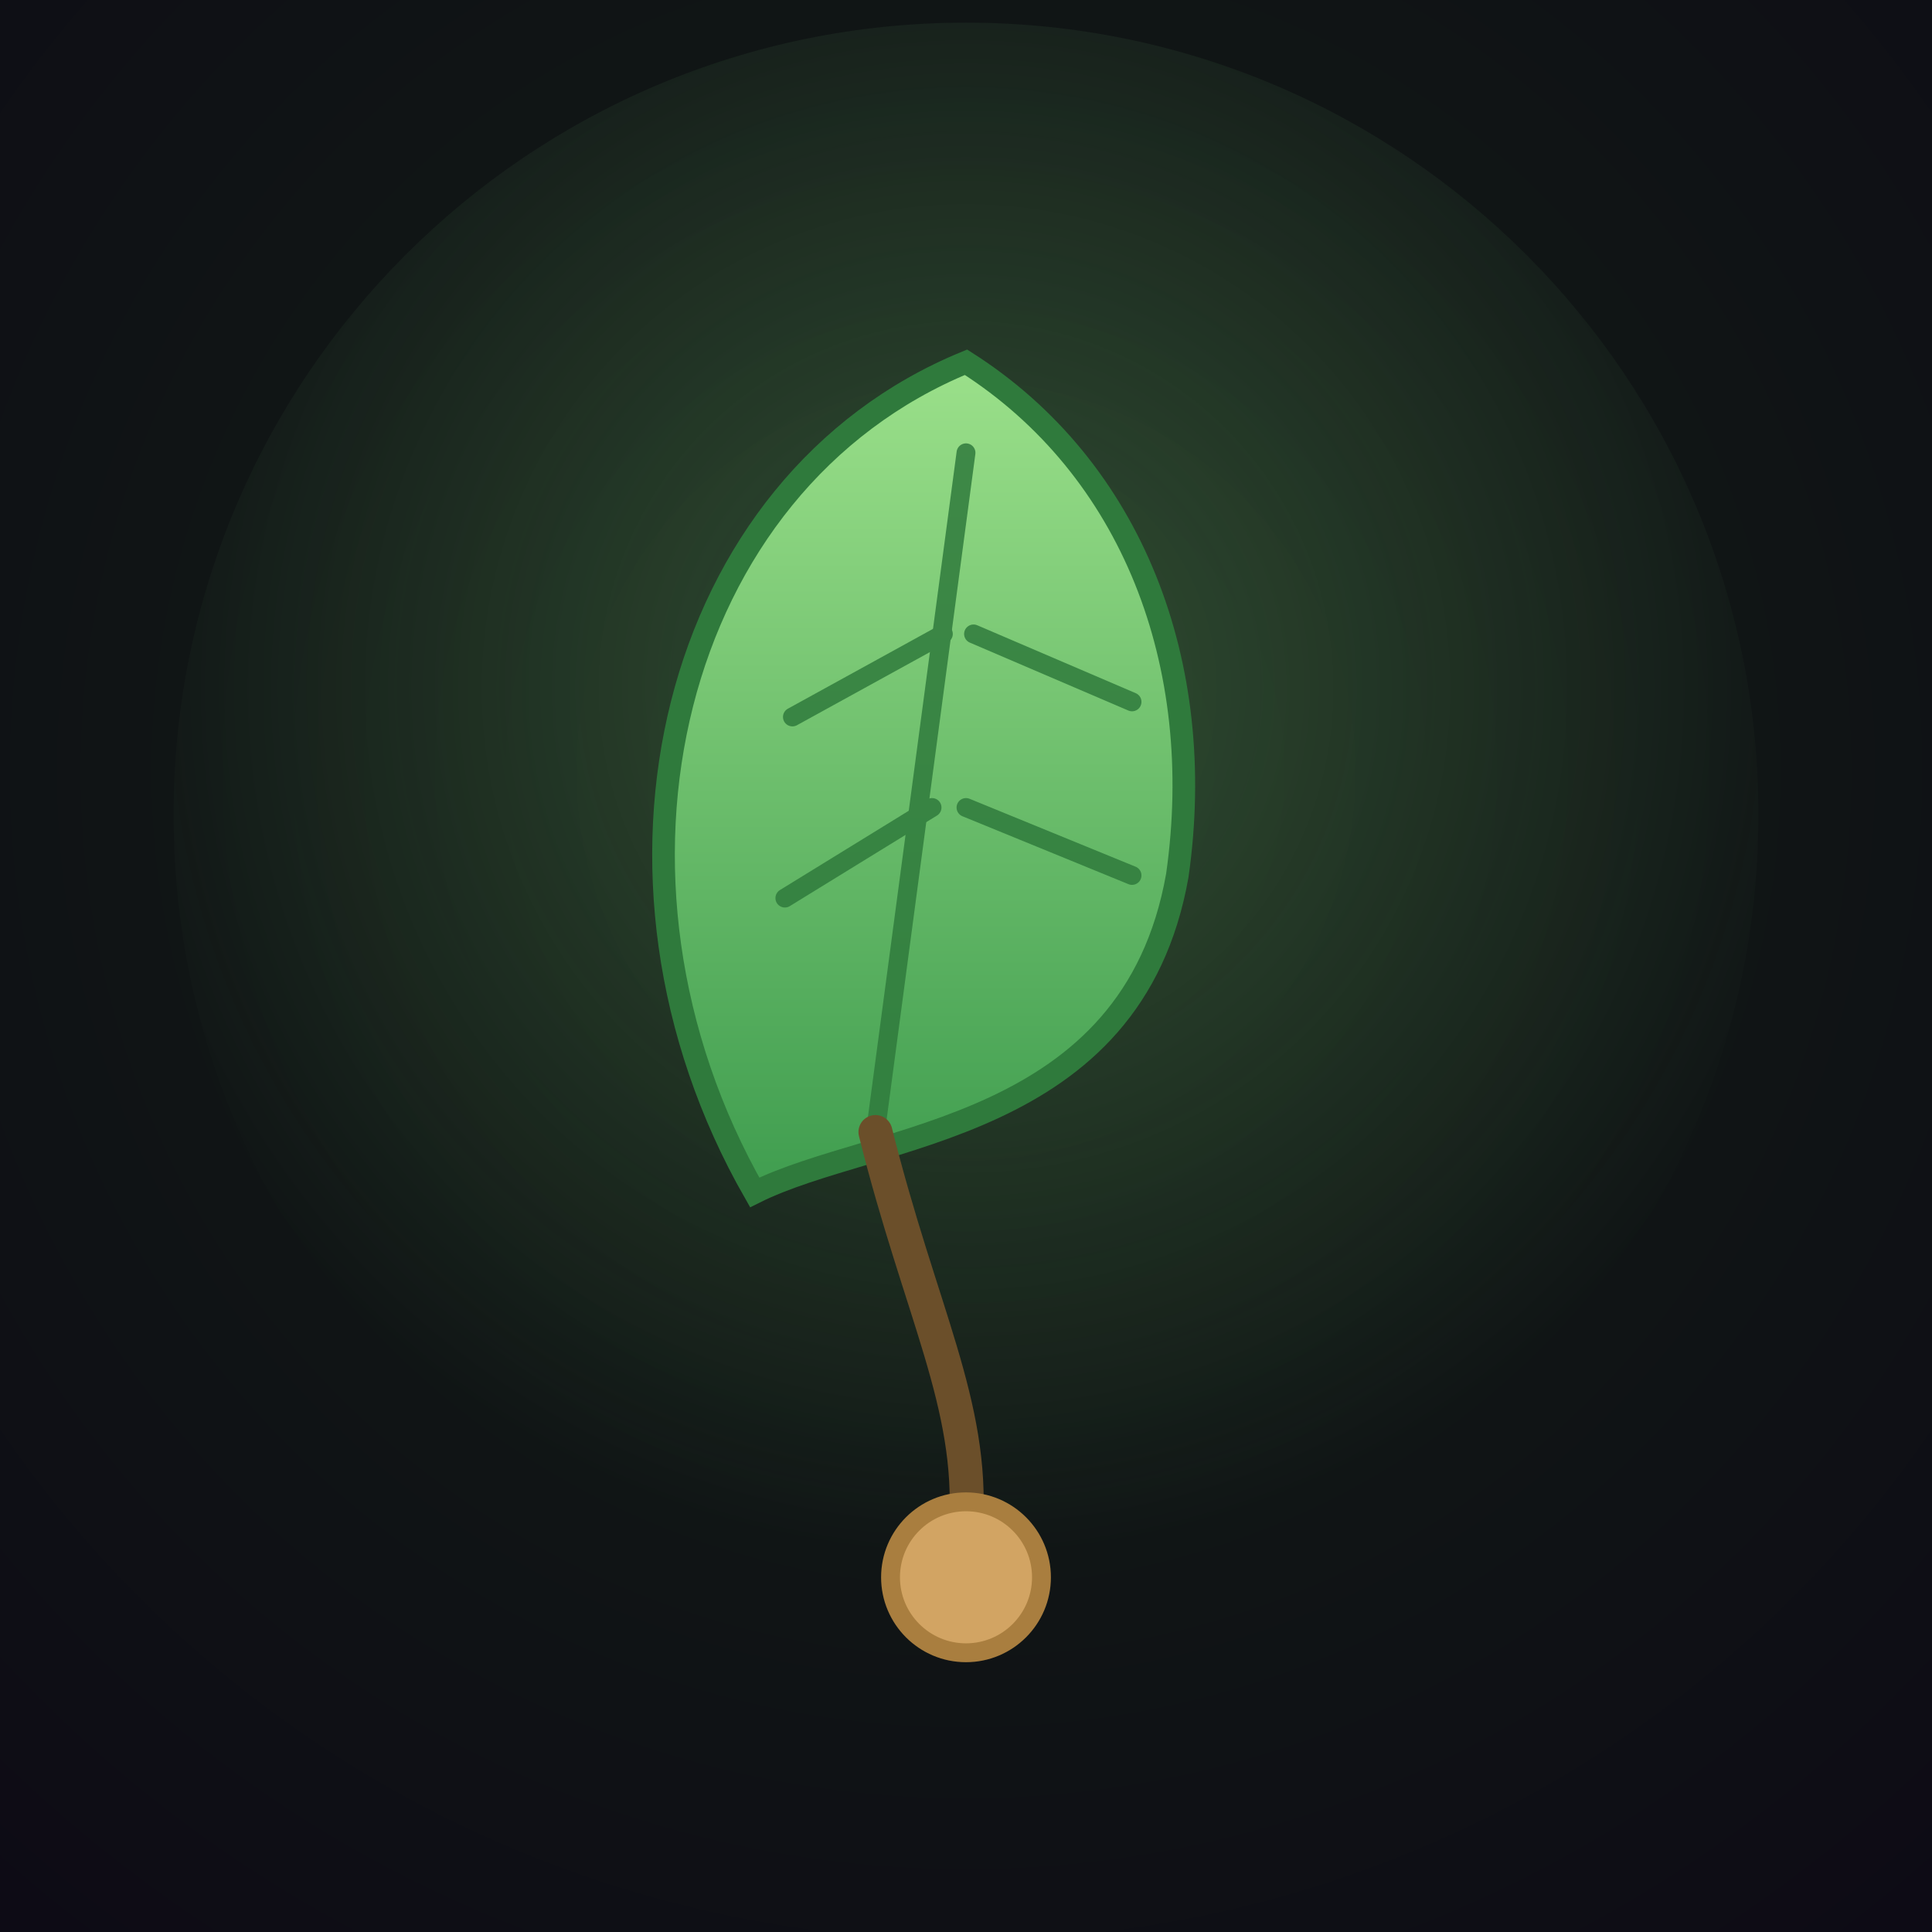
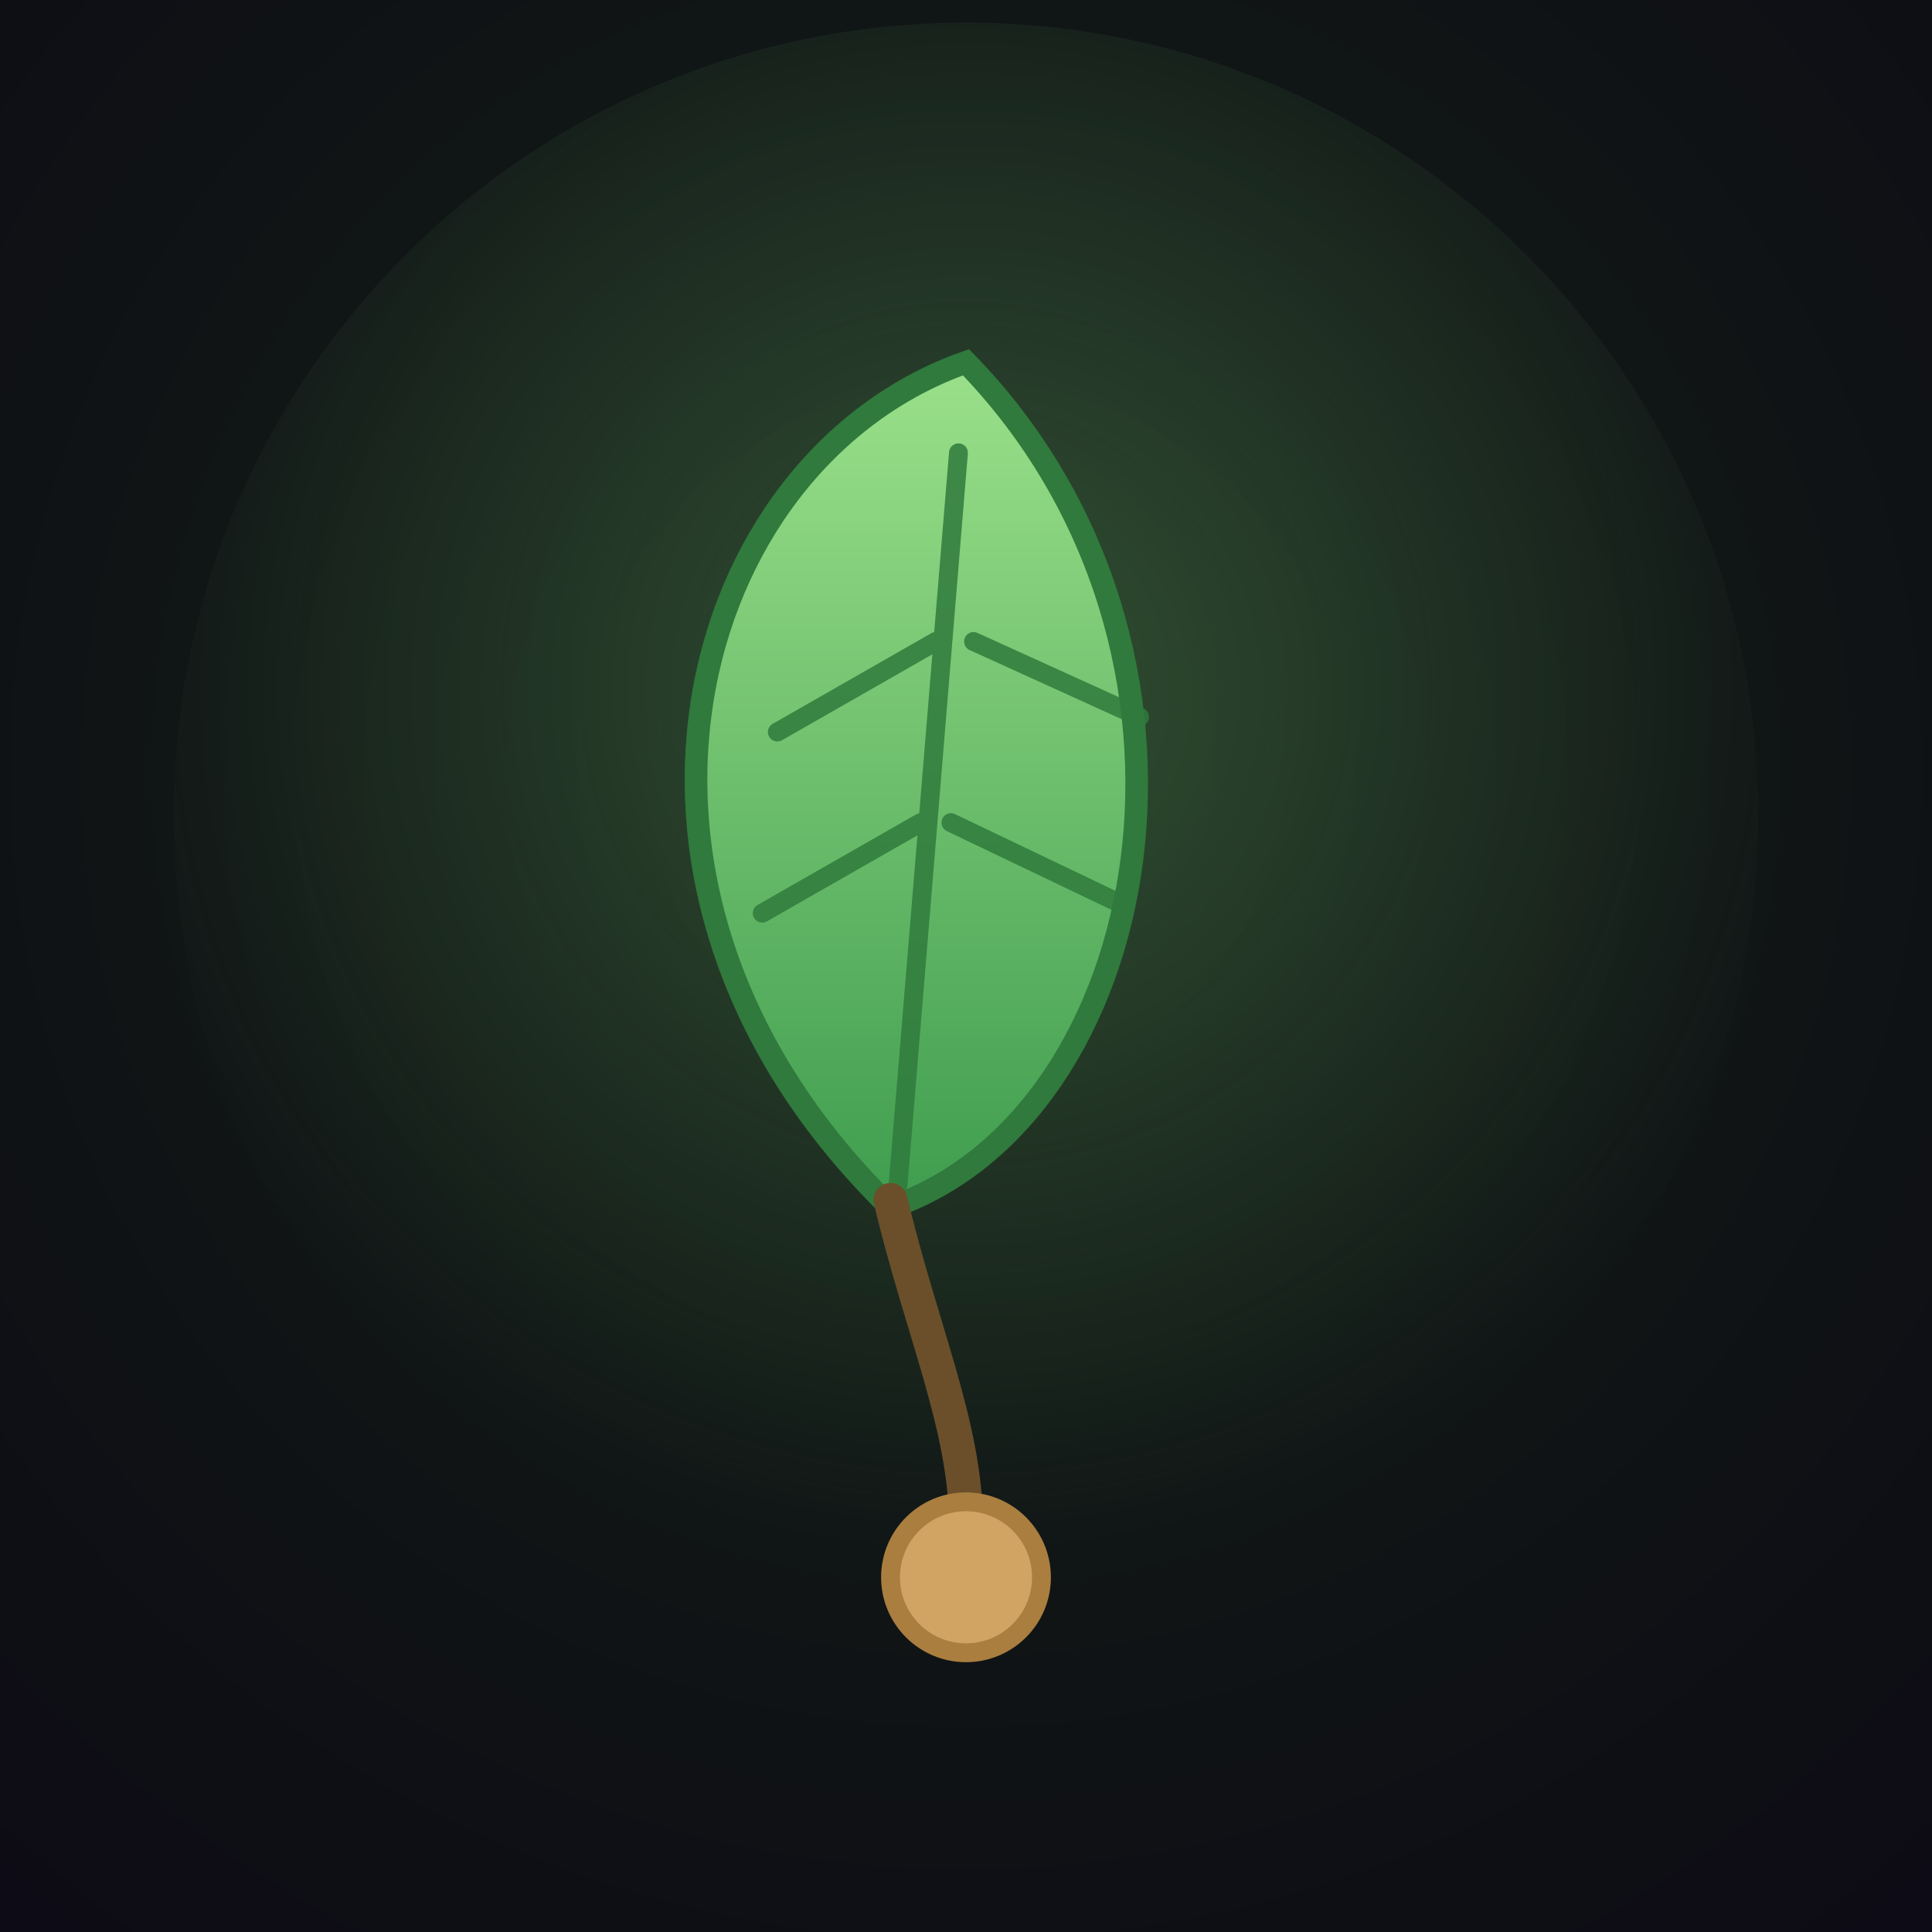
<svg xmlns="http://www.w3.org/2000/svg" viewBox="0 0 512 512" width="512" height="512" role="img" aria-label="Branch out Lone Leaf">
  <defs>
    <radialGradient id="ll-bg" cx="0.5" cy="0.4" r="0.8">
      <stop offset="0" stop-color="#132015" />
      <stop offset="1" stop-color="#0d0a15" />
    </radialGradient>
    <radialGradient id="ll-glow" cx="0.5" cy="0.42" r="0.55">
      <stop offset="0" stop-color="#7CC77C" stop-opacity="0.30" />
      <stop offset="1" stop-color="#7CC77C" stop-opacity="0" />
    </radialGradient>
    <linearGradient id="ll-leaf" x1="0" y1="0" x2="0" y2="1">
      <stop offset="0" stop-color="#9be08a" />
      <stop offset="1" stop-color="#3f9d4f" />
    </linearGradient>
  </defs>
  <rect width="512" height="512" fill="url(#ll-bg)" />
  <circle cx="256" cy="216" r="210" fill="url(#ll-glow)" />
  <g>
-     <path d="M256 96              C 178 128, 152 232, 200 316              C 232 300, 300 300, 312 232              C 320 176, 300 124, 256 96 Z" fill="url(#ll-leaf)" stroke="#2f7a3c" stroke-width="6" />
+     <path d="M256 96              C 182 122, 150 236, 236 320              C 306 296, 330 172, 256 96 Z" fill="url(#ll-leaf)" stroke="#2f7a3c" stroke-width="6" />
    <g stroke="#2f7a3c" stroke-width="5" stroke-linecap="round" fill="none" opacity="0.85">
-       <path d="M256 120 L 232 300" />
-       <path d="M250 168 L 210 190" />
-       <path d="M247 214 L 208 238" />
-       <path d="M258 168 L 300 186" />
-       <path d="M256 214 L 300 232" />
+       <path d="M254 120 L 238 314" />
+       <path d="M248 170 L 206 194" />
+       <path d="M244 218 L 202 242" />
+       <path d="M258 170 L 302 190" />
+       <path d="M252 218 L 298 240" />
    </g>
  </g>
-   <path d="M232 300 C 244 348, 258 372, 256 404" fill="none" stroke="#6b4f2a" stroke-width="9" stroke-linecap="round" />
+   <path d="M236 318 C 244 352, 256 378, 256 404" fill="none" stroke="#6b4f2a" stroke-width="9" stroke-linecap="round" />
  <circle cx="256" cy="418" r="20" fill="#d2a463" stroke="#a97e3f" stroke-width="5" />
</svg>
